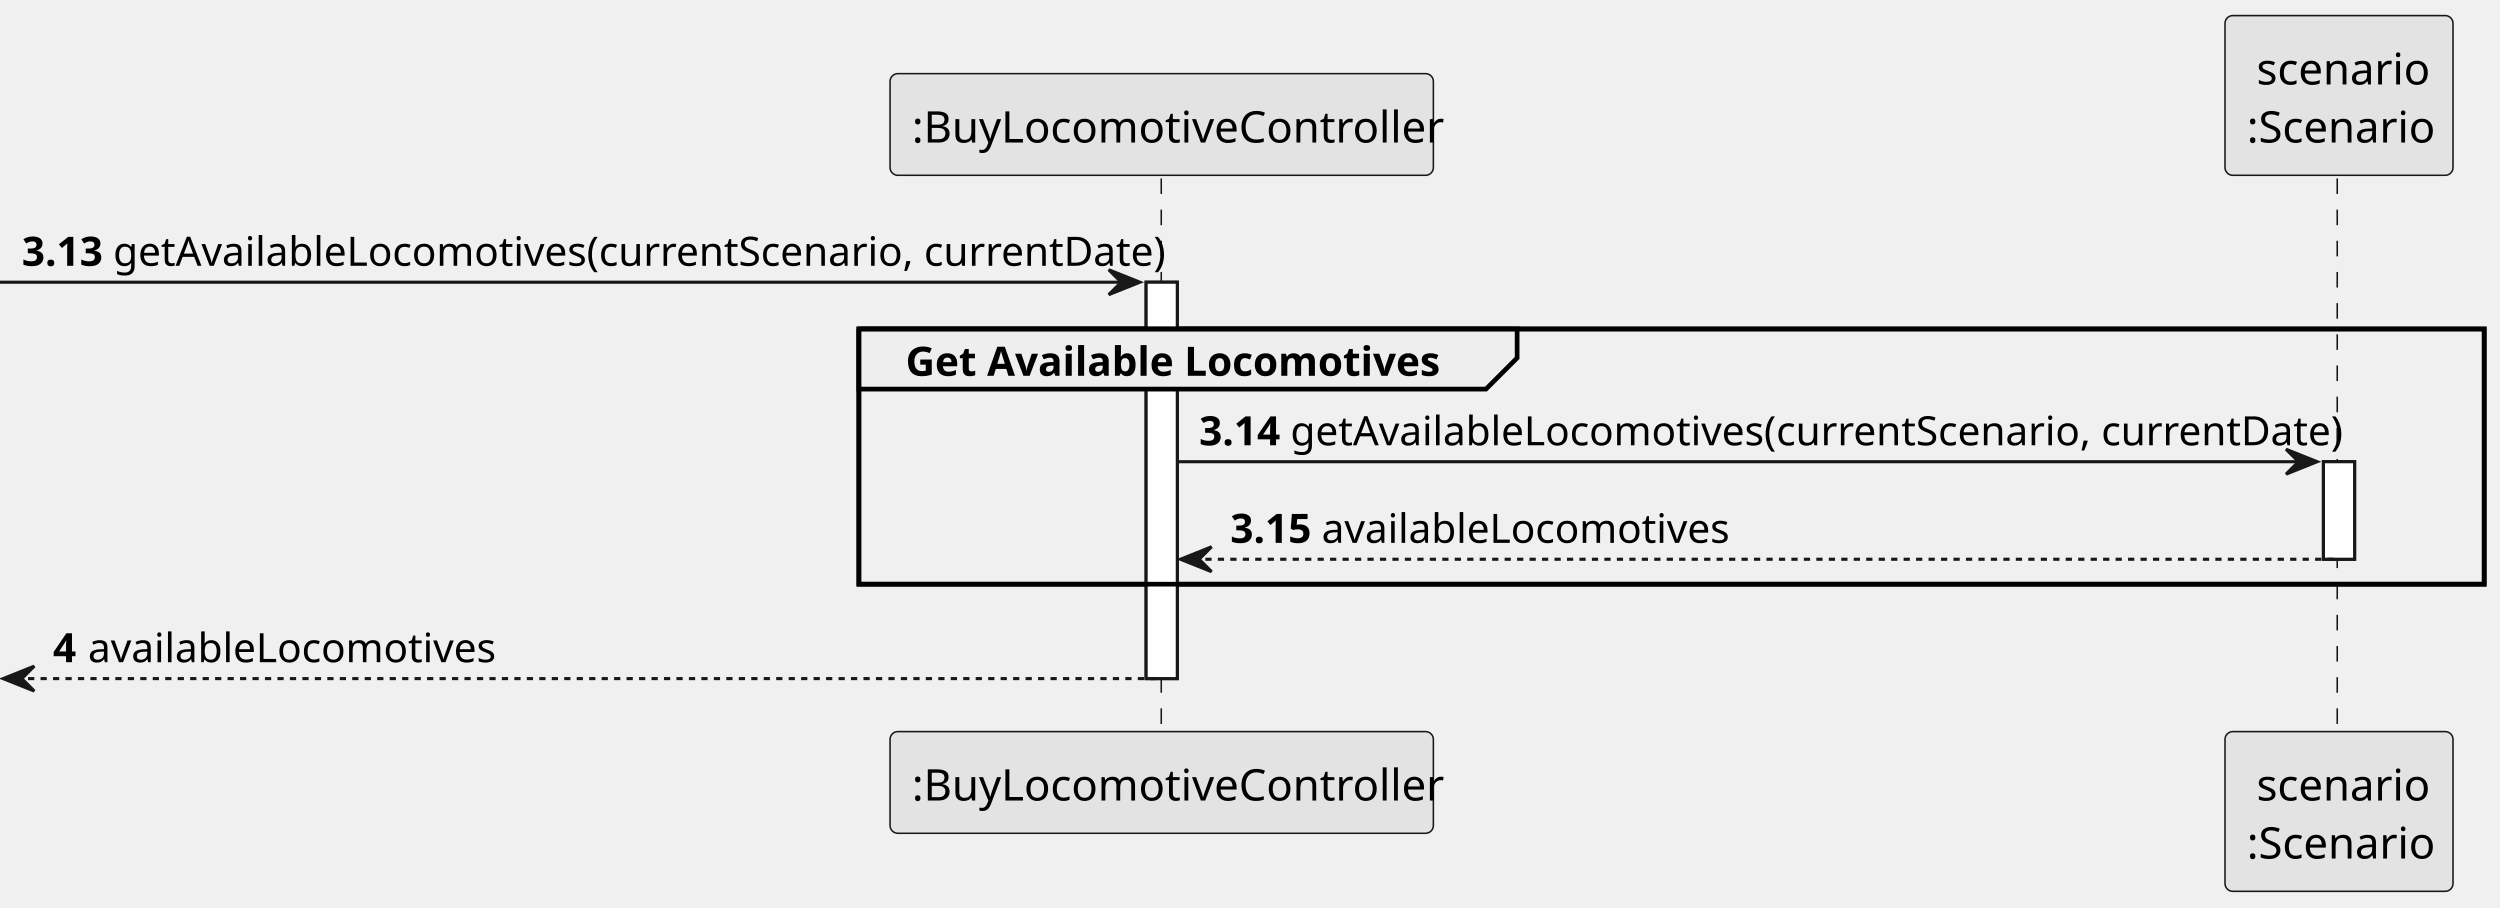
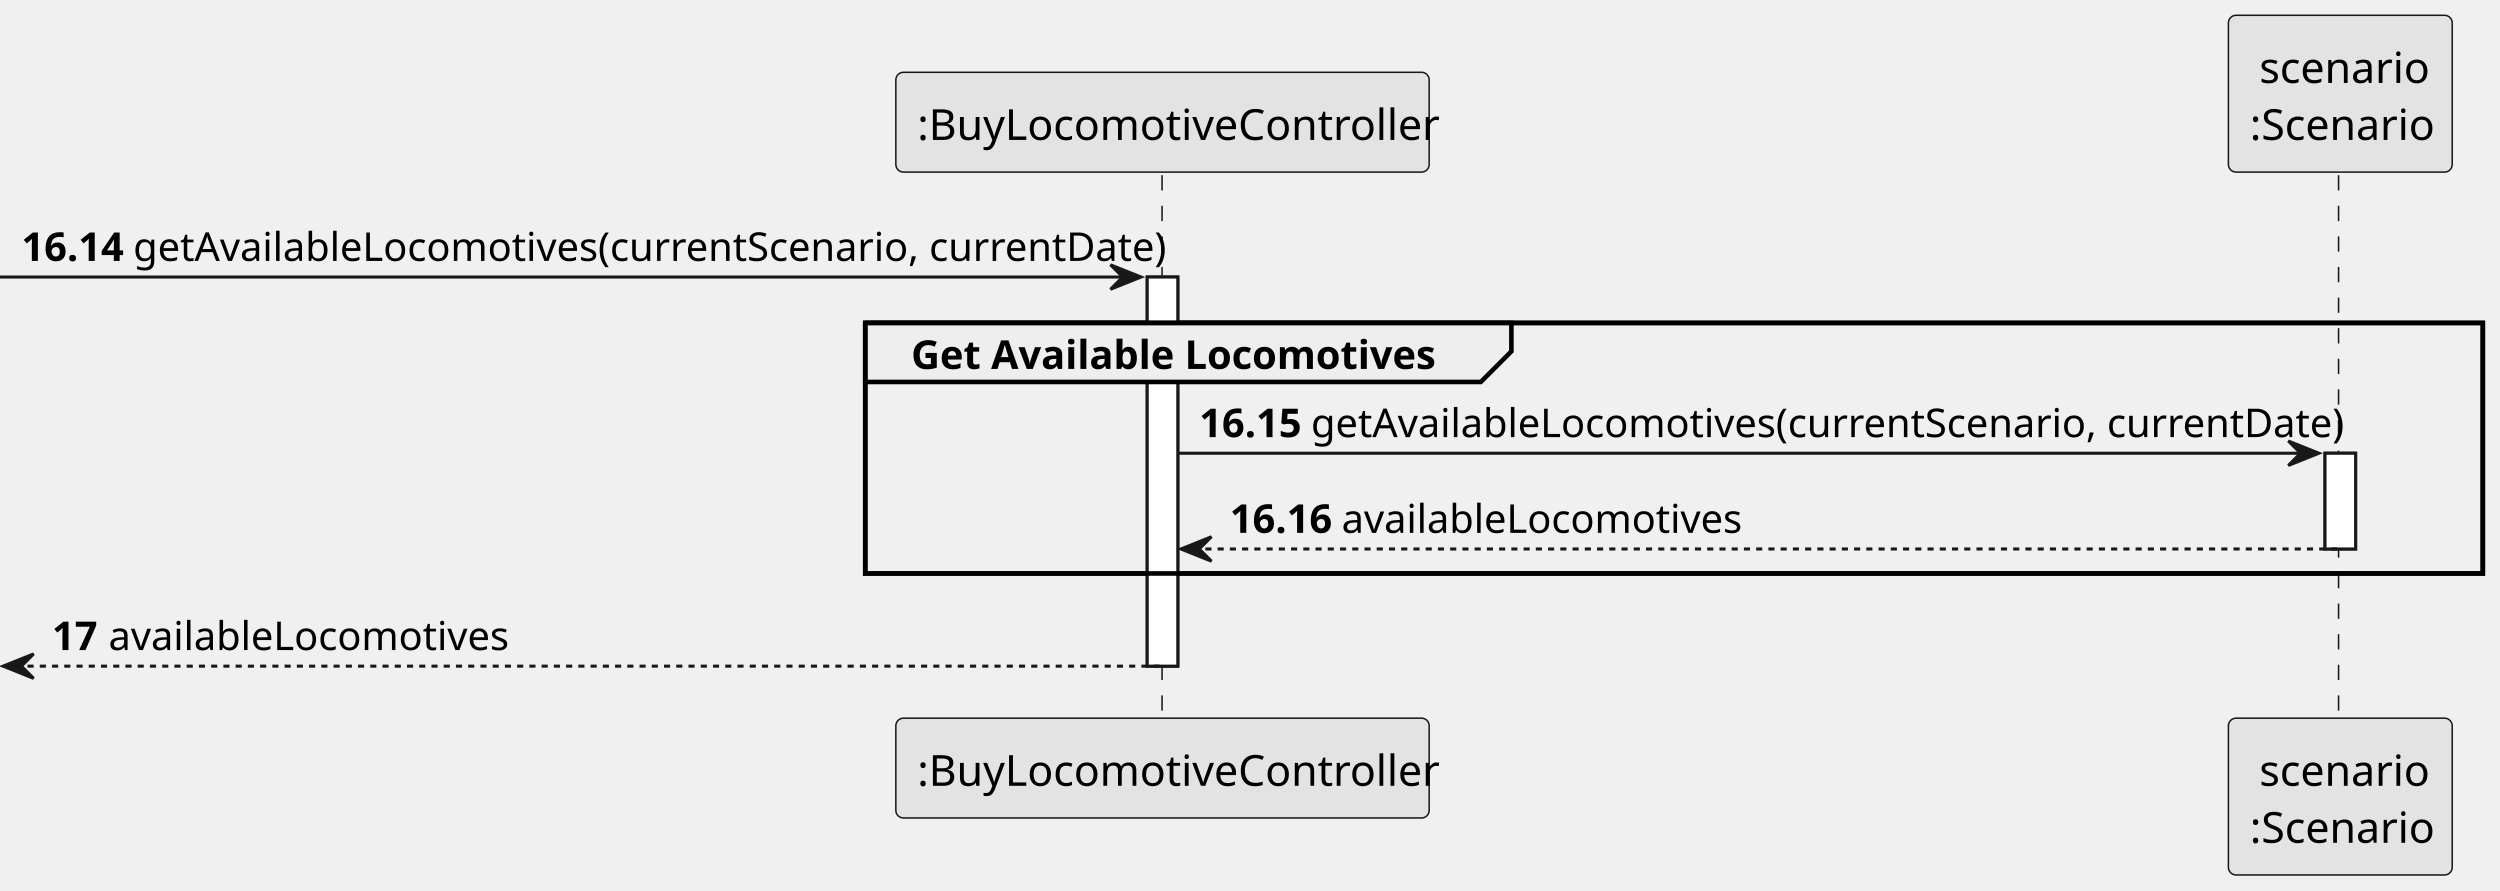
- <svg xmlns="http://www.w3.org/2000/svg" contentStyleType="text/css" height="291px" preserveAspectRatio="none" style="width:802px;height:291px;background:#FFFFFF;" version="1.1" viewBox="0 0 802 291" width="802px" zoomAndPan="magnify">
+ <svg xmlns="http://www.w3.org/2000/svg" contentStyleType="text/css" height="291px" preserveAspectRatio="none" style="width:817px;height:291px;background:#FFFFFF;" version="1.1" viewBox="0 0 817 291" width="817px" zoomAndPan="magnify">
  <defs />
  <g>
-     <rect fill="#FFFFFF" height="127.164" style="stroke:#181818;stroke-width:1.0;" width="10" x="367.678" y="90.533" />
-     <rect fill="#FFFFFF" height="31.291" style="stroke:#181818;stroke-width:1.0;" width="10" x="745.356" y="148.115" />
-     <rect fill="none" height="81.873" style="stroke:#000000;stroke-width:1.5;" width="521.398" x="275.53" y="105.533" />
-     <line style="stroke:#181818;stroke-width:0.5;stroke-dasharray:5.0,5.0;" x1="372.53" x2="372.53" y1="57.242" y2="235.697" />
-     <line style="stroke:#181818;stroke-width:0.5;stroke-dasharray:5.0,5.0;" x1="749.783" x2="749.783" y1="57.242" y2="235.697" />
-     <rect fill="#E3E3E3" height="32.621" rx="2.5" ry="2.5" style="stroke:#181818;stroke-width:0.5;" width="174.296" x="285.53" y="23.621" />
-     <text fill="#000000" font-family="sans-serif" font-size="14" lengthAdjust="spacing" textLength="160.296" x="292.53" y="45.728">:BuyLocomotiveController</text>
-     <rect fill="#E3E3E3" height="32.621" rx="2.5" ry="2.5" style="stroke:#181818;stroke-width:0.5;" width="174.296" x="285.53" y="234.697" />
-     <text fill="#000000" font-family="sans-serif" font-size="14" lengthAdjust="spacing" textLength="160.296" x="292.53" y="256.805">:BuyLocomotiveController</text>
-     <rect fill="#E3E3E3" height="51.242" rx="2.5" ry="2.5" style="stroke:#181818;stroke-width:0.5;" width="73.144" x="713.783" y="5" />
-     <text fill="#000000" font-family="sans-serif" font-size="14" lengthAdjust="spacing" textLength="52.917" x="723.897" y="27.107">scenario</text>
-     <text fill="#000000" font-family="sans-serif" font-size="14" lengthAdjust="spacing" textLength="59.145" x="720.783" y="45.728">:Scenario</text>
-     <rect fill="#E3E3E3" height="51.242" rx="2.5" ry="2.5" style="stroke:#181818;stroke-width:0.5;" width="73.144" x="713.783" y="234.697" />
-     <text fill="#000000" font-family="sans-serif" font-size="14" lengthAdjust="spacing" textLength="52.917" x="723.897" y="256.805">scenario</text>
-     <text fill="#000000" font-family="sans-serif" font-size="14" lengthAdjust="spacing" textLength="59.145" x="720.783" y="275.426">:Scenario</text>
-     <rect fill="#FFFFFF" height="127.164" style="stroke:#181818;stroke-width:1.0;" width="10" x="367.678" y="90.533" />
-     <rect fill="#FFFFFF" height="31.291" style="stroke:#181818;stroke-width:1.0;" width="10" x="745.356" y="148.115" />
-     <polygon fill="#181818" points="355.678,86.533,365.678,90.533,355.678,94.533,359.678,90.533" style="stroke:#181818;stroke-width:1.0;" />
-     <line style="stroke:#181818;stroke-width:1.0;" x1="0" x2="361.678" y1="90.533" y2="90.533" />
-     <text fill="#000000" font-family="sans-serif" font-size="13" font-weight="bold" lengthAdjust="spacing" textLength="25.302" x="7" y="85.27">3.13</text>
-     <text fill="#000000" font-family="sans-serif" font-size="13" lengthAdjust="spacing" textLength="319.376" x="36.302" y="85.27">getAvailableLocomotives(currentScenario, currentDate)</text>
-     <path d="M275.53,105.533 L486.692,105.533 L486.692,114.824 L476.692,124.824 L275.53,124.824 L275.53,105.533 " fill="#EEEEEE" style="stroke:#000000;stroke-width:1.5;" />
-     <rect fill="none" height="81.873" style="stroke:#000000;stroke-width:1.5;" width="521.398" x="275.53" y="105.533" />
-     <text fill="#000000" font-family="sans-serif" font-size="13" font-weight="bold" lengthAdjust="spacing" textLength="166.163" x="290.53" y="120.561">Get Available Locomotives</text>
-     <polygon fill="#181818" points="733.356,144.115,743.356,148.115,733.356,152.115,737.356,148.115" style="stroke:#181818;stroke-width:1.0;" />
-     <line style="stroke:#181818;stroke-width:1.0;" x1="377.678" x2="739.356" y1="148.115" y2="148.115" />
-     <text fill="#000000" font-family="sans-serif" font-size="13" font-weight="bold" lengthAdjust="spacing" textLength="25.302" x="384.678" y="142.852">3.14</text>
-     <text fill="#000000" font-family="sans-serif" font-size="13" lengthAdjust="spacing" textLength="319.376" x="413.979" y="142.852">getAvailableLocomotives(currentScenario, currentDate)</text>
-     <polygon fill="#181818" points="388.678,175.406,378.678,179.406,388.678,183.406,384.678,179.406" style="stroke:#181818;stroke-width:1.0;" />
-     <line style="stroke:#181818;stroke-width:1.0;stroke-dasharray:2.0,2.0;" x1="382.678" x2="749.356" y1="179.406" y2="179.406" />
-     <text fill="#000000" font-family="sans-serif" font-size="13" font-weight="bold" lengthAdjust="spacing" textLength="25.302" x="394.678" y="174.144">3.15</text>
-     <text fill="#000000" font-family="sans-serif" font-size="13" lengthAdjust="spacing" textLength="124.293" x="423.979" y="174.144">availableLocomotives</text>
+     <rect fill="#FFFFFF" height="127.164" style="stroke:#181818;stroke-width:1.0;" width="10" x="374.908" y="90.533" />
+     <rect fill="#FFFFFF" height="31.291" style="stroke:#181818;stroke-width:1.0;" width="10" x="759.815" y="148.115" />
+     <rect fill="none" height="81.873" style="stroke:#000000;stroke-width:1.5;" width="528.628" x="282.76" y="105.533" />
+     <line style="stroke:#181818;stroke-width:0.5;stroke-dasharray:5.0,5.0;" x1="379.76" x2="379.76" y1="57.242" y2="235.697" />
+     <line style="stroke:#181818;stroke-width:0.5;stroke-dasharray:5.0,5.0;" x1="764.243" x2="764.243" y1="57.242" y2="235.697" />
+     <rect fill="#E3E3E3" height="32.621" rx="2.5" ry="2.5" style="stroke:#181818;stroke-width:0.5;" width="174.296" x="292.76" y="23.621" />
+     <text fill="#000000" font-family="sans-serif" font-size="14" lengthAdjust="spacing" textLength="160.296" x="299.76" y="45.728">:BuyLocomotiveController</text>
+     <rect fill="#E3E3E3" height="32.621" rx="2.5" ry="2.5" style="stroke:#181818;stroke-width:0.5;" width="174.296" x="292.76" y="234.697" />
+     <text fill="#000000" font-family="sans-serif" font-size="14" lengthAdjust="spacing" textLength="160.296" x="299.76" y="256.805">:BuyLocomotiveController</text>
+     <rect fill="#E3E3E3" height="51.242" rx="2.5" ry="2.5" style="stroke:#181818;stroke-width:0.5;" width="73.144" x="728.243" y="5" />
+     <text fill="#000000" font-family="sans-serif" font-size="14" lengthAdjust="spacing" textLength="52.917" x="738.357" y="27.107">scenario</text>
+     <text fill="#000000" font-family="sans-serif" font-size="14" lengthAdjust="spacing" textLength="59.145" x="735.243" y="45.728">:Scenario</text>
+     <rect fill="#E3E3E3" height="51.242" rx="2.5" ry="2.5" style="stroke:#181818;stroke-width:0.5;" width="73.144" x="728.243" y="234.697" />
+     <text fill="#000000" font-family="sans-serif" font-size="14" lengthAdjust="spacing" textLength="52.917" x="738.357" y="256.805">scenario</text>
+     <text fill="#000000" font-family="sans-serif" font-size="14" lengthAdjust="spacing" textLength="59.145" x="735.243" y="275.426">:Scenario</text>
+     <rect fill="#FFFFFF" height="127.164" style="stroke:#181818;stroke-width:1.0;" width="10" x="374.908" y="90.533" />
+     <rect fill="#FFFFFF" height="31.291" style="stroke:#181818;stroke-width:1.0;" width="10" x="759.815" y="148.115" />
+     <polygon fill="#181818" points="362.908,86.533,372.908,90.533,362.908,94.533,366.908,90.533" style="stroke:#181818;stroke-width:1.0;" />
+     <line style="stroke:#181818;stroke-width:1.0;" x1="0" x2="368.908" y1="90.533" y2="90.533" />
+     <text fill="#000000" font-family="sans-serif" font-size="13" font-weight="bold" lengthAdjust="spacing" textLength="32.532" x="7" y="85.27">16.14</text>
+     <text fill="#000000" font-family="sans-serif" font-size="13" lengthAdjust="spacing" textLength="319.376" x="43.532" y="85.27">getAvailableLocomotives(currentScenario, currentDate)</text>
+     <path d="M282.76,105.533 L493.922,105.533 L493.922,114.824 L483.922,124.824 L282.76,124.824 L282.76,105.533 " fill="#EEEEEE" style="stroke:#000000;stroke-width:1.5;" />
+     <rect fill="none" height="81.873" style="stroke:#000000;stroke-width:1.5;" width="528.628" x="282.76" y="105.533" />
+     <text fill="#000000" font-family="sans-serif" font-size="13" font-weight="bold" lengthAdjust="spacing" textLength="166.163" x="297.76" y="120.561">Get Available Locomotives</text>
+     <polygon fill="#181818" points="747.815,144.115,757.815,148.115,747.815,152.115,751.815,148.115" style="stroke:#181818;stroke-width:1.0;" />
+     <line style="stroke:#181818;stroke-width:1.0;" x1="384.908" x2="753.815" y1="148.115" y2="148.115" />
+     <text fill="#000000" font-family="sans-serif" font-size="13" font-weight="bold" lengthAdjust="spacing" textLength="32.532" x="391.908" y="142.852">16.15</text>
+     <text fill="#000000" font-family="sans-serif" font-size="13" lengthAdjust="spacing" textLength="319.376" x="428.44" y="142.852">getAvailableLocomotives(currentScenario, currentDate)</text>
+     <polygon fill="#181818" points="395.908,175.406,385.908,179.406,395.908,183.406,391.908,179.406" style="stroke:#181818;stroke-width:1.0;" />
+     <line style="stroke:#181818;stroke-width:1.0;stroke-dasharray:2.0,2.0;" x1="389.908" x2="763.815" y1="179.406" y2="179.406" />
+     <text fill="#000000" font-family="sans-serif" font-size="13" font-weight="bold" lengthAdjust="spacing" textLength="32.532" x="401.908" y="174.144">16.16</text>
+     <text fill="#000000" font-family="sans-serif" font-size="13" lengthAdjust="spacing" textLength="124.293" x="438.44" y="174.144">availableLocomotives</text>
    <polygon fill="#181818" points="11,213.697,1,217.697,11,221.697,7,217.697" style="stroke:#181818;stroke-width:1.0;" />
-     <line style="stroke:#181818;stroke-width:1.0;stroke-dasharray:2.0,2.0;" x1="5" x2="371.678" y1="217.697" y2="217.697" />
-     <text fill="#000000" font-family="sans-serif" font-size="13" font-weight="bold" lengthAdjust="spacing" textLength="7.23" x="17" y="212.435">4</text>
-     <text fill="#000000" font-family="sans-serif" font-size="13" lengthAdjust="spacing" textLength="124.293" x="28.23" y="212.435">availableLocomotives</text>
+     <line style="stroke:#181818;stroke-width:1.0;stroke-dasharray:2.0,2.0;" x1="5" x2="378.908" y1="217.697" y2="217.697" />
+     <text fill="#000000" font-family="sans-serif" font-size="13" font-weight="bold" lengthAdjust="spacing" textLength="14.46" x="17" y="212.435">17</text>
+     <text fill="#000000" font-family="sans-serif" font-size="13" lengthAdjust="spacing" textLength="124.293" x="35.46" y="212.435">availableLocomotives</text>
  </g>
</svg>
